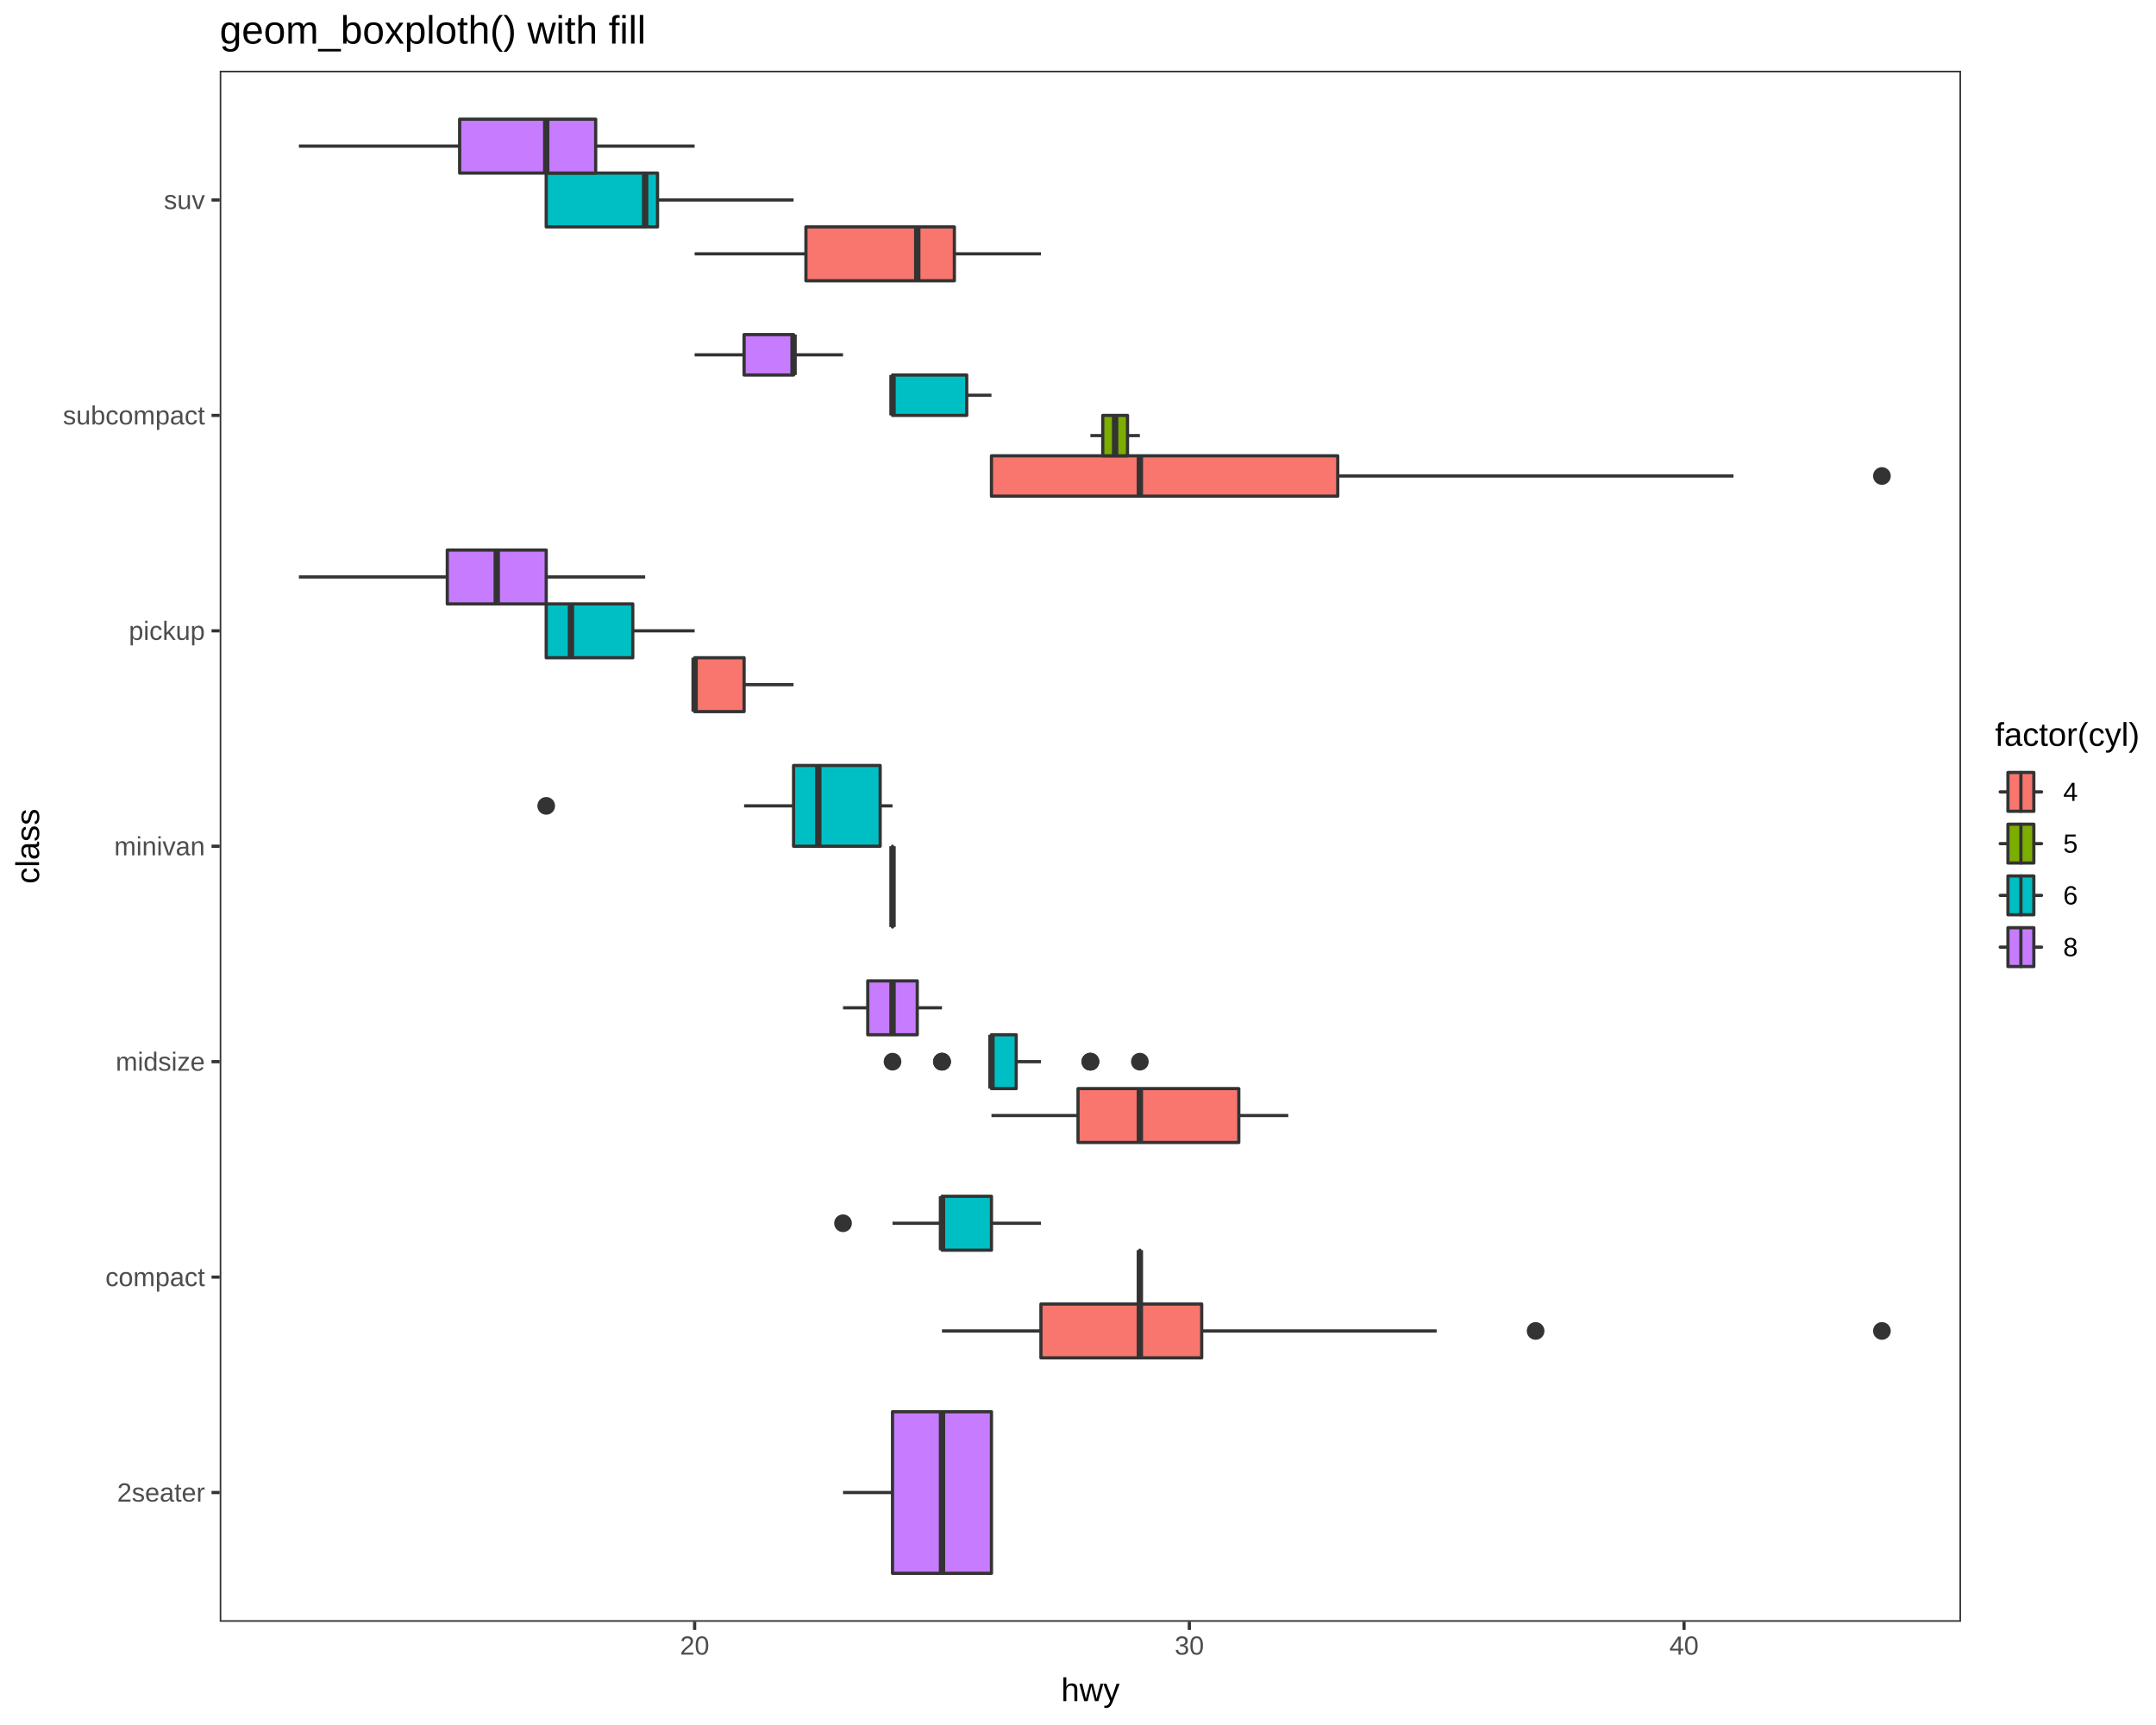
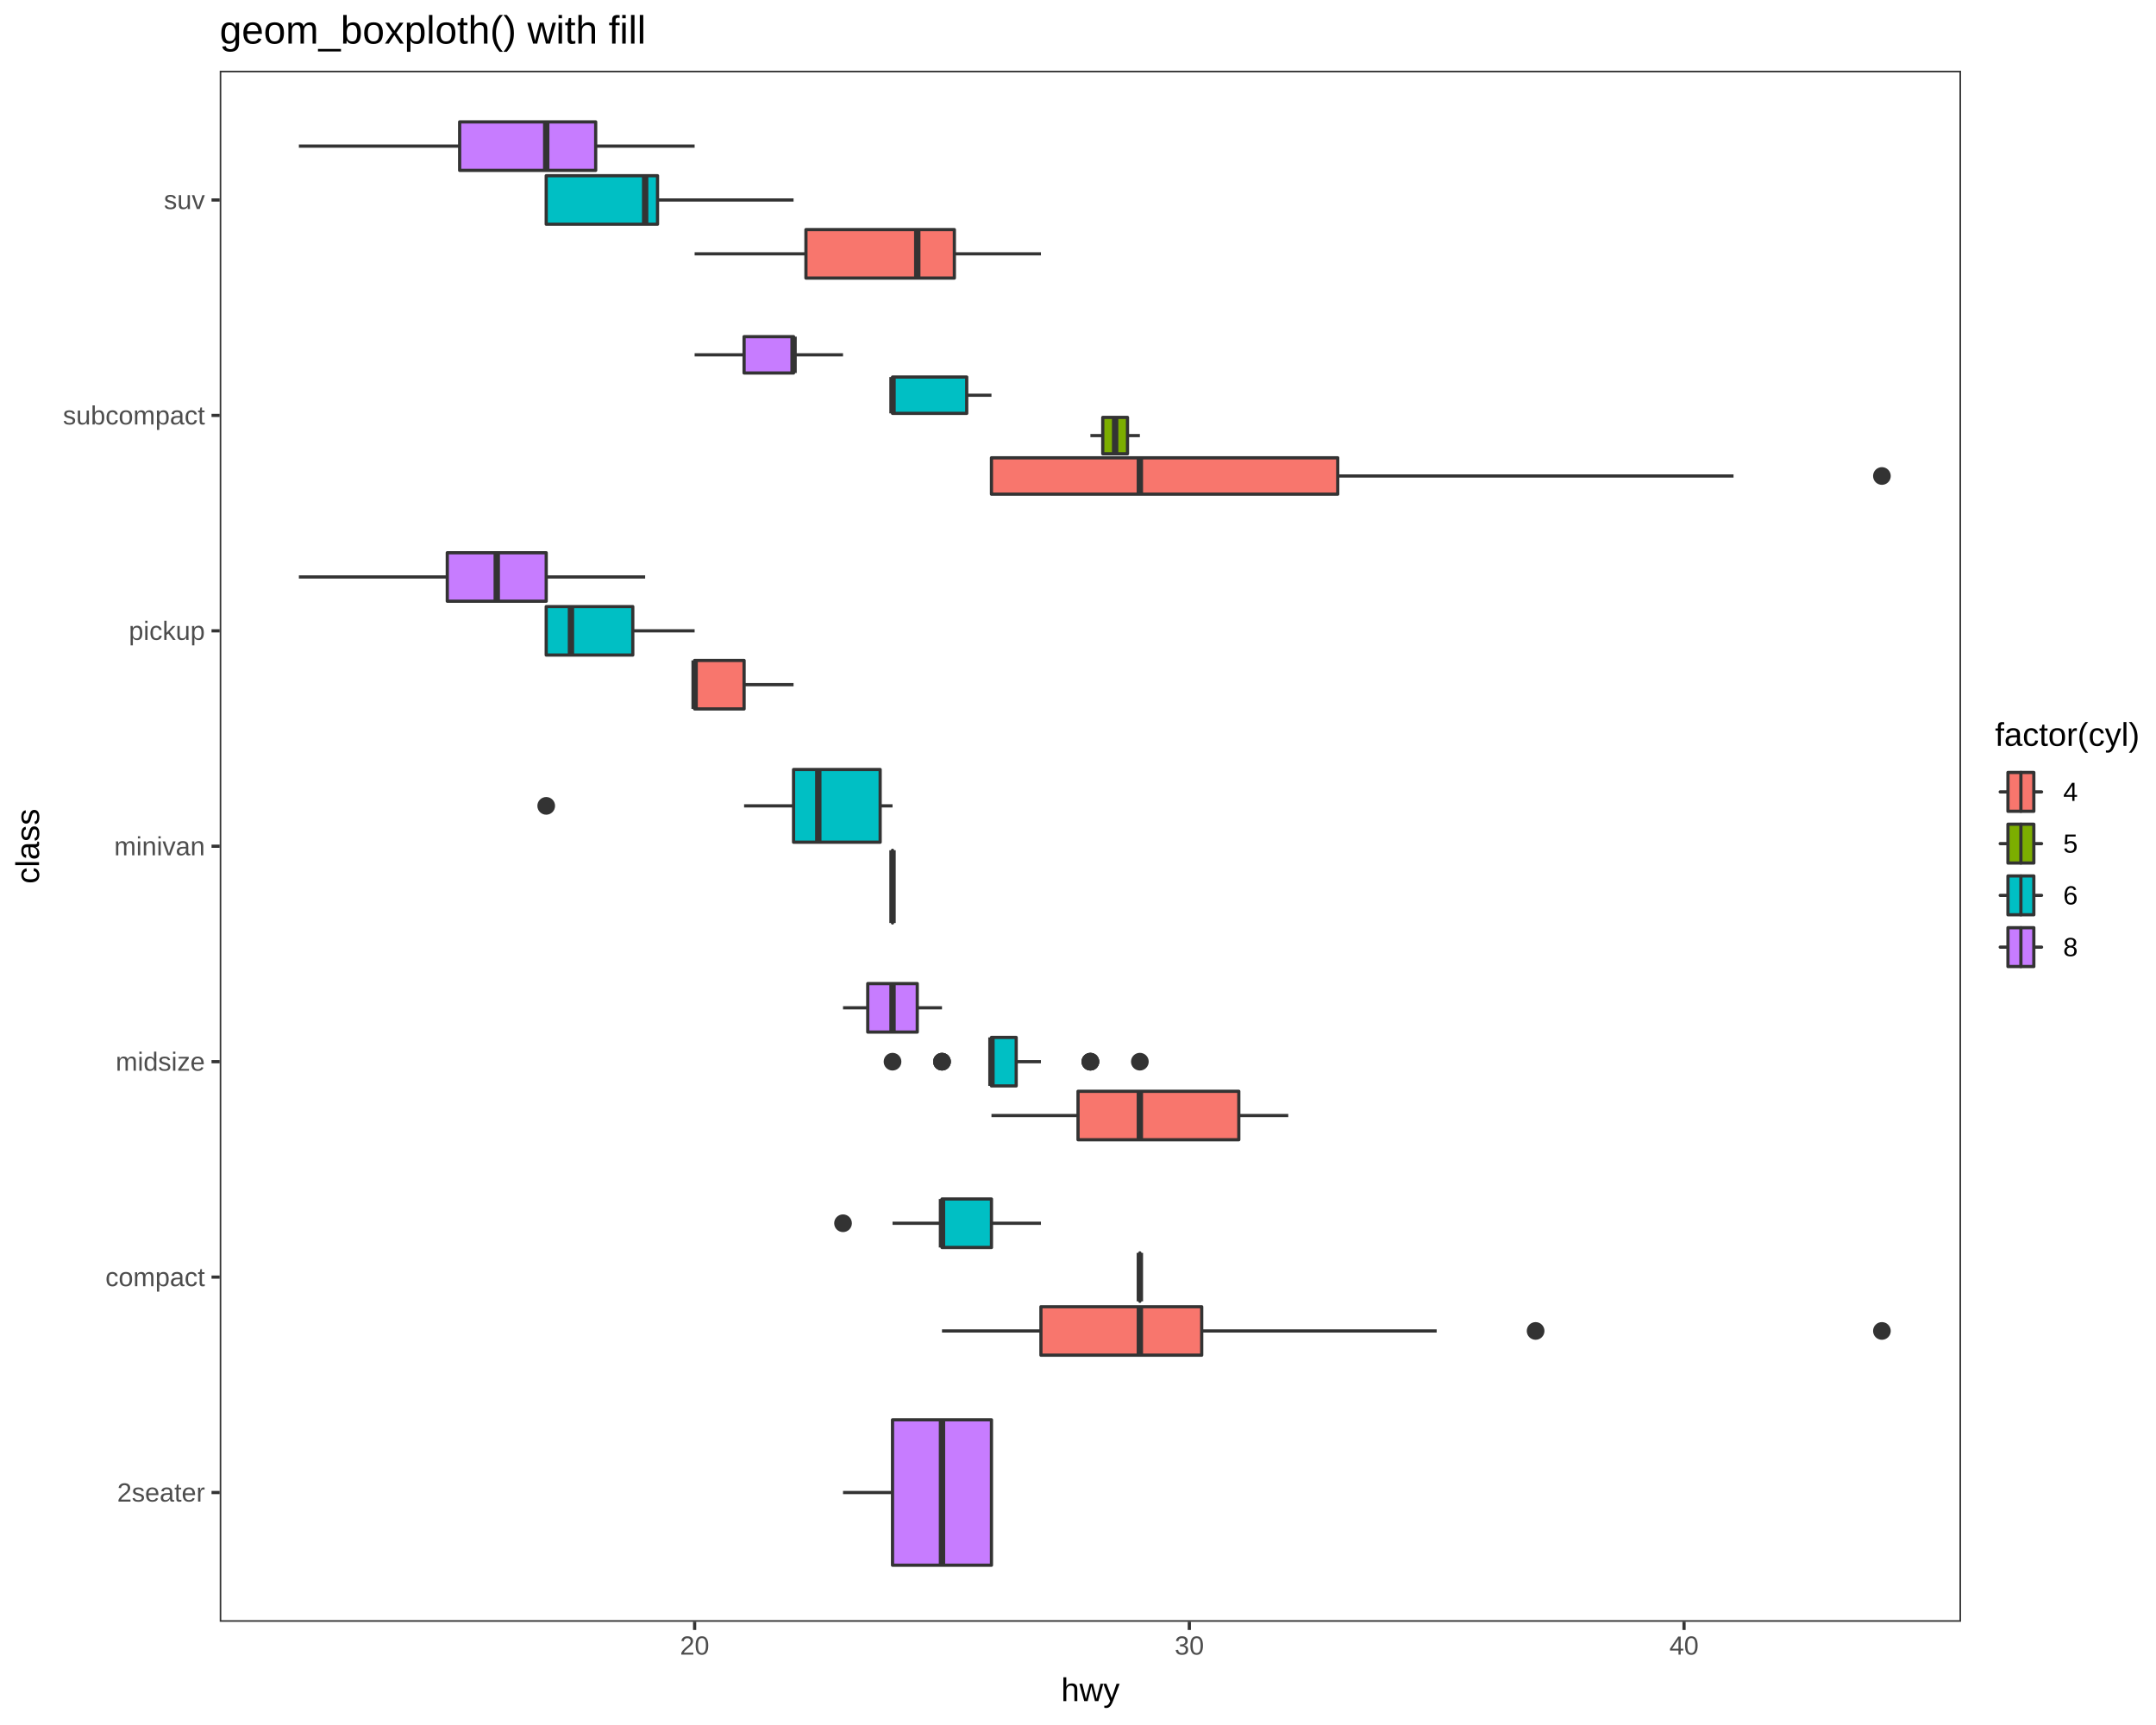
<svg xmlns="http://www.w3.org/2000/svg" viewBox="0 0 720.00 576.00">
  <defs>
    <style type="text/css">
    line, polyline, polygon, path, rect, circle {
      fill: none;
      stroke: #000000;
      stroke-linecap: round;
      stroke-linejoin: round;
      stroke-miterlimit: 10.00;
    }
  </style>
  </defs>
  <rect width="100%" height="100%" style="stroke: none; fill: #FFFFFF;" />
  <rect x="0.00" y="0.00" width="720.00" height="576.00" style="stroke-width: 1.07; stroke: #FFFFFF; fill: #FFFFFF;" />
  <defs>
    <clipPath id="cpNzMuMzd8NjU0LjkwfDU0MS41M3wyMy42Mg==">
      <rect x="73.37" y="23.62" width="581.53" height="517.91" />
    </clipPath>
  </defs>
  <rect x="73.37" y="23.62" width="581.53" height="517.91" style="stroke-width: 1.07; stroke: none; fill: #FFFFFF;" clip-path="url(#cpNzMuMzd8NjU0LjkwfDU0MS41M3wyMy42Mg==)" />
  <line x1="331.10" y1="498.37" x2="331.10" y2="498.37" style="stroke-width: 1.07; stroke: #333333; stroke-linecap: butt;" clip-path="url(#cpNzMuMzd8NjU0LjkwfDU0MS41M3wyMy42Mg==)" />
  <line x1="298.06" y1="498.37" x2="281.53" y2="498.37" style="stroke-width: 1.07; stroke: #333333; stroke-linecap: butt;" clip-path="url(#cpNzMuMzd8NjU0LjkwfDU0MS41M3wyMy42Mg==)" />
-   <polygon points="331.10,525.35 298.06,525.35 298.06,471.40 331.10,471.40 331.10,525.35 " style="stroke-width: 1.07; stroke: #333333; fill: #C77CFF;" clip-path="url(#cpNzMuMzd8NjU0LjkwfDU0MS41M3wyMy42Mg==)" />
-   <line x1="314.58" y1="525.35" x2="314.58" y2="471.40" style="stroke-width: 2.13; stroke: #333333; stroke-linecap: butt;" clip-path="url(#cpNzMuMzd8NjU0LjkwfDU0MS41M3wyMy42Mg==)" />
+   <polygon points="331.10,522.65 298.06,522.65 298.06,474.09 331.10,474.09 331.10,522.65 " style="stroke-width: 1.07; stroke: #333333; fill: #C77CFF;" clip-path="url(#cpNzMuMzd8NjU0LjkwfDU0MS41M3wyMy42Mg==)" />
+   <line x1="314.58" y1="522.65" x2="314.58" y2="474.09" style="stroke-width: 2.13; stroke: #333333; stroke-linecap: butt;" clip-path="url(#cpNzMuMzd8NjU0LjkwfDU0MS41M3wyMy42Mg==)" />
  <circle cx="512.82" cy="444.42" r="1.95pt" style="stroke-width: 0.71; stroke: #333333; fill: #333333;" clip-path="url(#cpNzMuMzd8NjU0LjkwfDU0MS41M3wyMy42Mg==)" />
  <circle cx="628.47" cy="444.42" r="1.95pt" style="stroke-width: 0.71; stroke: #333333; fill: #333333;" clip-path="url(#cpNzMuMzd8NjU0LjkwfDU0MS41M3wyMy42Mg==)" />
  <line x1="401.31" y1="444.42" x2="479.78" y2="444.42" style="stroke-width: 1.07; stroke: #333333; stroke-linecap: butt;" clip-path="url(#cpNzMuMzd8NjU0LjkwfDU0MS41M3wyMy42Mg==)" />
  <line x1="347.62" y1="444.42" x2="314.58" y2="444.42" style="stroke-width: 1.07; stroke: #333333; stroke-linecap: butt;" clip-path="url(#cpNzMuMzd8NjU0LjkwfDU0MS41M3wyMy42Mg==)" />
-   <polygon points="401.31,453.41 347.62,453.41 347.62,435.43 401.31,435.43 401.31,453.41 " style="stroke-width: 1.07; stroke: #333333; fill: #F8766D;" clip-path="url(#cpNzMuMzd8NjU0LjkwfDU0MS41M3wyMy42Mg==)" />
-   <line x1="380.66" y1="453.41" x2="380.66" y2="435.43" style="stroke-width: 2.13; stroke: #333333; stroke-linecap: butt;" clip-path="url(#cpNzMuMzd8NjU0LjkwfDU0MS41M3wyMy42Mg==)" />
+   <polygon points="401.31,452.51 347.62,452.51 347.62,436.33 401.31,436.33 401.31,452.51 " style="stroke-width: 1.07; stroke: #333333; fill: #F8766D;" clip-path="url(#cpNzMuMzd8NjU0LjkwfDU0MS41M3wyMy42Mg==)" />
+   <line x1="380.66" y1="452.51" x2="380.66" y2="436.33" style="stroke-width: 2.13; stroke: #333333; stroke-linecap: butt;" clip-path="url(#cpNzMuMzd8NjU0LjkwfDU0MS41M3wyMy42Mg==)" />
  <line x1="380.66" y1="426.44" x2="380.66" y2="426.44" style="stroke-width: 1.07; stroke: #333333; stroke-linecap: butt;" clip-path="url(#cpNzMuMzd8NjU0LjkwfDU0MS41M3wyMy42Mg==)" />
  <line x1="380.66" y1="426.44" x2="380.66" y2="426.44" style="stroke-width: 1.07; stroke: #333333; stroke-linecap: butt;" clip-path="url(#cpNzMuMzd8NjU0LjkwfDU0MS41M3wyMy42Mg==)" />
-   <polygon points="380.66,435.43 380.66,435.43 380.66,417.45 380.66,417.45 380.66,435.43 " style="stroke-width: 1.07; stroke: #333333; fill: #7CAE00;" clip-path="url(#cpNzMuMzd8NjU0LjkwfDU0MS41M3wyMy42Mg==)" />
-   <line x1="380.66" y1="435.43" x2="380.66" y2="417.45" style="stroke-width: 2.13; stroke: #333333; stroke-linecap: butt;" clip-path="url(#cpNzMuMzd8NjU0LjkwfDU0MS41M3wyMy42Mg==)" />
+   <polygon points="380.66,434.53 380.66,434.53 380.66,418.35 380.66,418.35 380.66,434.53 " style="stroke-width: 1.07; stroke: #333333; fill: #7CAE00;" clip-path="url(#cpNzMuMzd8NjU0LjkwfDU0MS41M3wyMy42Mg==)" />
+   <line x1="380.66" y1="434.53" x2="380.66" y2="418.35" style="stroke-width: 2.13; stroke: #333333; stroke-linecap: butt;" clip-path="url(#cpNzMuMzd8NjU0LjkwfDU0MS41M3wyMy42Mg==)" />
  <circle cx="281.53" cy="408.46" r="1.95pt" style="stroke-width: 0.71; stroke: #333333; fill: #333333;" clip-path="url(#cpNzMuMzd8NjU0LjkwfDU0MS41M3wyMy42Mg==)" />
  <line x1="331.10" y1="408.46" x2="347.62" y2="408.46" style="stroke-width: 1.07; stroke: #333333; stroke-linecap: butt;" clip-path="url(#cpNzMuMzd8NjU0LjkwfDU0MS41M3wyMy42Mg==)" />
  <line x1="314.58" y1="408.46" x2="298.06" y2="408.46" style="stroke-width: 1.07; stroke: #333333; stroke-linecap: butt;" clip-path="url(#cpNzMuMzd8NjU0LjkwfDU0MS41M3wyMy42Mg==)" />
-   <polygon points="331.10,417.45 314.58,417.45 314.58,399.46 331.10,399.46 331.10,417.45 " style="stroke-width: 1.07; stroke: #333333; fill: #00BFC4;" clip-path="url(#cpNzMuMzd8NjU0LjkwfDU0MS41M3wyMy42Mg==)" />
-   <line x1="314.58" y1="417.45" x2="314.58" y2="399.46" style="stroke-width: 2.13; stroke: #333333; stroke-linecap: butt;" clip-path="url(#cpNzMuMzd8NjU0LjkwfDU0MS41M3wyMy42Mg==)" />
+   <polygon points="331.10,416.55 314.58,416.55 314.58,400.36 331.10,400.36 331.10,416.55 " style="stroke-width: 1.07; stroke: #333333; fill: #00BFC4;" clip-path="url(#cpNzMuMzd8NjU0LjkwfDU0MS41M3wyMy42Mg==)" />
+   <line x1="314.58" y1="416.55" x2="314.58" y2="400.36" style="stroke-width: 2.13; stroke: #333333; stroke-linecap: butt;" clip-path="url(#cpNzMuMzd8NjU0LjkwfDU0MS41M3wyMy42Mg==)" />
  <line x1="413.70" y1="372.49" x2="430.22" y2="372.49" style="stroke-width: 1.07; stroke: #333333; stroke-linecap: butt;" clip-path="url(#cpNzMuMzd8NjU0LjkwfDU0MS41M3wyMy42Mg==)" />
  <line x1="360.01" y1="372.49" x2="331.10" y2="372.49" style="stroke-width: 1.07; stroke: #333333; stroke-linecap: butt;" clip-path="url(#cpNzMuMzd8NjU0LjkwfDU0MS41M3wyMy42Mg==)" />
-   <polygon points="413.70,381.48 360.01,381.48 360.01,363.50 413.70,363.50 413.70,381.48 " style="stroke-width: 1.07; stroke: #333333; fill: #F8766D;" clip-path="url(#cpNzMuMzd8NjU0LjkwfDU0MS41M3wyMy42Mg==)" />
-   <line x1="380.66" y1="381.48" x2="380.66" y2="363.50" style="stroke-width: 2.13; stroke: #333333; stroke-linecap: butt;" clip-path="url(#cpNzMuMzd8NjU0LjkwfDU0MS41M3wyMy42Mg==)" />
+   <polygon points="413.70,380.58 360.01,380.58 360.01,364.40 413.70,364.40 413.70,380.58 " style="stroke-width: 1.07; stroke: #333333; fill: #F8766D;" clip-path="url(#cpNzMuMzd8NjU0LjkwfDU0MS41M3wyMy42Mg==)" />
+   <line x1="380.66" y1="380.58" x2="380.66" y2="364.40" style="stroke-width: 2.13; stroke: #333333; stroke-linecap: butt;" clip-path="url(#cpNzMuMzd8NjU0LjkwfDU0MS41M3wyMy42Mg==)" />
  <circle cx="298.06" cy="354.51" r="1.95pt" style="stroke-width: 0.71; stroke: #333333; fill: #333333;" clip-path="url(#cpNzMuMzd8NjU0LjkwfDU0MS41M3wyMy42Mg==)" />
  <circle cx="314.58" cy="354.51" r="1.95pt" style="stroke-width: 0.71; stroke: #333333; fill: #333333;" clip-path="url(#cpNzMuMzd8NjU0LjkwfDU0MS41M3wyMy42Mg==)" />
  <circle cx="380.66" cy="354.51" r="1.95pt" style="stroke-width: 0.71; stroke: #333333; fill: #333333;" clip-path="url(#cpNzMuMzd8NjU0LjkwfDU0MS41M3wyMy42Mg==)" />
  <circle cx="364.14" cy="354.51" r="1.95pt" style="stroke-width: 0.71; stroke: #333333; fill: #333333;" clip-path="url(#cpNzMuMzd8NjU0LjkwfDU0MS41M3wyMy42Mg==)" />
  <circle cx="314.58" cy="354.51" r="1.95pt" style="stroke-width: 0.71; stroke: #333333; fill: #333333;" clip-path="url(#cpNzMuMzd8NjU0LjkwfDU0MS41M3wyMy42Mg==)" />
  <circle cx="314.58" cy="354.51" r="1.95pt" style="stroke-width: 0.71; stroke: #333333; fill: #333333;" clip-path="url(#cpNzMuMzd8NjU0LjkwfDU0MS41M3wyMy42Mg==)" />
  <circle cx="364.14" cy="354.51" r="1.95pt" style="stroke-width: 0.71; stroke: #333333; fill: #333333;" clip-path="url(#cpNzMuMzd8NjU0LjkwfDU0MS41M3wyMy42Mg==)" />
  <circle cx="364.14" cy="354.51" r="1.95pt" style="stroke-width: 0.71; stroke: #333333; fill: #333333;" clip-path="url(#cpNzMuMzd8NjU0LjkwfDU0MS41M3wyMy42Mg==)" />
  <line x1="339.36" y1="354.51" x2="347.62" y2="354.51" style="stroke-width: 1.07; stroke: #333333; stroke-linecap: butt;" clip-path="url(#cpNzMuMzd8NjU0LjkwfDU0MS41M3wyMy42Mg==)" />
  <line x1="331.10" y1="354.51" x2="331.10" y2="354.51" style="stroke-width: 1.07; stroke: #333333; stroke-linecap: butt;" clip-path="url(#cpNzMuMzd8NjU0LjkwfDU0MS41M3wyMy42Mg==)" />
-   <polygon points="339.36,363.50 331.10,363.50 331.10,345.52 339.36,345.52 339.36,363.50 " style="stroke-width: 1.07; stroke: #333333; fill: #00BFC4;" clip-path="url(#cpNzMuMzd8NjU0LjkwfDU0MS41M3wyMy42Mg==)" />
-   <line x1="331.10" y1="363.50" x2="331.10" y2="345.52" style="stroke-width: 2.13; stroke: #333333; stroke-linecap: butt;" clip-path="url(#cpNzMuMzd8NjU0LjkwfDU0MS41M3wyMy42Mg==)" />
+   <polygon points="339.36,362.60 331.10,362.60 331.10,346.41 339.36,346.41 339.36,362.60 " style="stroke-width: 1.07; stroke: #333333; fill: #00BFC4;" clip-path="url(#cpNzMuMzd8NjU0LjkwfDU0MS41M3wyMy42Mg==)" />
+   <line x1="331.10" y1="362.60" x2="331.10" y2="346.41" style="stroke-width: 2.13; stroke: #333333; stroke-linecap: butt;" clip-path="url(#cpNzMuMzd8NjU0LjkwfDU0MS41M3wyMy42Mg==)" />
  <line x1="306.32" y1="336.52" x2="314.58" y2="336.52" style="stroke-width: 1.07; stroke: #333333; stroke-linecap: butt;" clip-path="url(#cpNzMuMzd8NjU0LjkwfDU0MS41M3wyMy42Mg==)" />
  <line x1="289.79" y1="336.52" x2="281.53" y2="336.52" style="stroke-width: 1.07; stroke: #333333; stroke-linecap: butt;" clip-path="url(#cpNzMuMzd8NjU0LjkwfDU0MS41M3wyMy42Mg==)" />
-   <polygon points="306.32,345.52 289.79,345.52 289.79,327.53 306.32,327.53 306.32,345.52 " style="stroke-width: 1.07; stroke: #333333; fill: #C77CFF;" clip-path="url(#cpNzMuMzd8NjU0LjkwfDU0MS41M3wyMy42Mg==)" />
-   <line x1="298.06" y1="345.52" x2="298.06" y2="327.53" style="stroke-width: 2.13; stroke: #333333; stroke-linecap: butt;" clip-path="url(#cpNzMuMzd8NjU0LjkwfDU0MS41M3wyMy42Mg==)" />
+   <polygon points="306.32,344.62 289.79,344.62 289.79,328.43 306.32,328.43 306.32,344.62 " style="stroke-width: 1.07; stroke: #333333; fill: #C77CFF;" clip-path="url(#cpNzMuMzd8NjU0LjkwfDU0MS41M3wyMy42Mg==)" />
+   <line x1="298.06" y1="344.62" x2="298.06" y2="328.43" style="stroke-width: 2.13; stroke: #333333; stroke-linecap: butt;" clip-path="url(#cpNzMuMzd8NjU0LjkwfDU0MS41M3wyMy42Mg==)" />
  <line x1="298.06" y1="296.06" x2="298.06" y2="296.06" style="stroke-width: 1.07; stroke: #333333; stroke-linecap: butt;" clip-path="url(#cpNzMuMzd8NjU0LjkwfDU0MS41M3wyMy42Mg==)" />
  <line x1="298.06" y1="296.06" x2="298.06" y2="296.06" style="stroke-width: 1.07; stroke: #333333; stroke-linecap: butt;" clip-path="url(#cpNzMuMzd8NjU0LjkwfDU0MS41M3wyMy42Mg==)" />
-   <polygon points="298.06,309.55 298.06,309.55 298.06,282.57 298.06,282.57 298.06,309.55 " style="stroke-width: 1.07; stroke: #333333; fill: #F8766D;" clip-path="url(#cpNzMuMzd8NjU0LjkwfDU0MS41M3wyMy42Mg==)" />
-   <line x1="298.06" y1="309.55" x2="298.06" y2="282.57" style="stroke-width: 2.13; stroke: #333333; stroke-linecap: butt;" clip-path="url(#cpNzMuMzd8NjU0LjkwfDU0MS41M3wyMy42Mg==)" />
+   <polygon points="298.06,308.20 298.06,308.20 298.06,283.92 298.06,283.92 298.06,308.20 " style="stroke-width: 1.07; stroke: #333333; fill: #F8766D;" clip-path="url(#cpNzMuMzd8NjU0LjkwfDU0MS41M3wyMy42Mg==)" />
+   <line x1="298.06" y1="308.20" x2="298.06" y2="283.92" style="stroke-width: 2.13; stroke: #333333; stroke-linecap: butt;" clip-path="url(#cpNzMuMzd8NjU0LjkwfDU0MS41M3wyMy42Mg==)" />
  <circle cx="182.41" cy="269.09" r="1.95pt" style="stroke-width: 0.71; stroke: #333333; fill: #333333;" clip-path="url(#cpNzMuMzd8NjU0LjkwfDU0MS41M3wyMy42Mg==)" />
  <line x1="293.93" y1="269.09" x2="298.06" y2="269.09" style="stroke-width: 1.07; stroke: #333333; stroke-linecap: butt;" clip-path="url(#cpNzMuMzd8NjU0LjkwfDU0MS41M3wyMy42Mg==)" />
  <line x1="265.01" y1="269.09" x2="248.49" y2="269.09" style="stroke-width: 1.07; stroke: #333333; stroke-linecap: butt;" clip-path="url(#cpNzMuMzd8NjU0LjkwfDU0MS41M3wyMy42Mg==)" />
-   <polygon points="293.93,282.57 265.01,282.57 265.01,255.60 293.93,255.60 293.93,282.57 " style="stroke-width: 1.07; stroke: #333333; fill: #00BFC4;" clip-path="url(#cpNzMuMzd8NjU0LjkwfDU0MS41M3wyMy42Mg==)" />
-   <line x1="273.27" y1="282.57" x2="273.27" y2="255.60" style="stroke-width: 2.13; stroke: #333333; stroke-linecap: butt;" clip-path="url(#cpNzMuMzd8NjU0LjkwfDU0MS41M3wyMy42Mg==)" />
+   <polygon points="293.93,281.23 265.01,281.23 265.01,256.95 293.93,256.95 293.93,281.23 " style="stroke-width: 1.07; stroke: #333333; fill: #00BFC4;" clip-path="url(#cpNzMuMzd8NjU0LjkwfDU0MS41M3wyMy42Mg==)" />
+   <line x1="273.27" y1="281.23" x2="273.27" y2="256.95" style="stroke-width: 2.13; stroke: #333333; stroke-linecap: butt;" clip-path="url(#cpNzMuMzd8NjU0LjkwfDU0MS41M3wyMy42Mg==)" />
  <line x1="248.49" y1="228.62" x2="265.01" y2="228.62" style="stroke-width: 1.07; stroke: #333333; stroke-linecap: butt;" clip-path="url(#cpNzMuMzd8NjU0LjkwfDU0MS41M3wyMy42Mg==)" />
  <line x1="231.97" y1="228.62" x2="231.97" y2="228.62" style="stroke-width: 1.07; stroke: #333333; stroke-linecap: butt;" clip-path="url(#cpNzMuMzd8NjU0LjkwfDU0MS41M3wyMy42Mg==)" />
-   <polygon points="248.49,237.62 231.97,237.62 231.97,219.63 248.49,219.63 248.49,237.62 " style="stroke-width: 1.07; stroke: #333333; fill: #F8766D;" clip-path="url(#cpNzMuMzd8NjU0LjkwfDU0MS41M3wyMy42Mg==)" />
-   <line x1="231.97" y1="237.62" x2="231.97" y2="219.63" style="stroke-width: 2.13; stroke: #333333; stroke-linecap: butt;" clip-path="url(#cpNzMuMzd8NjU0LjkwfDU0MS41M3wyMy42Mg==)" />
+   <polygon points="248.49,236.72 231.97,236.72 231.97,220.53 248.49,220.53 248.49,236.72 " style="stroke-width: 1.07; stroke: #333333; fill: #F8766D;" clip-path="url(#cpNzMuMzd8NjU0LjkwfDU0MS41M3wyMy42Mg==)" />
+   <line x1="231.97" y1="236.72" x2="231.97" y2="220.53" style="stroke-width: 2.13; stroke: #333333; stroke-linecap: butt;" clip-path="url(#cpNzMuMzd8NjU0LjkwfDU0MS41M3wyMy42Mg==)" />
  <line x1="211.32" y1="210.64" x2="231.97" y2="210.64" style="stroke-width: 1.07; stroke: #333333; stroke-linecap: butt;" clip-path="url(#cpNzMuMzd8NjU0LjkwfDU0MS41M3wyMy42Mg==)" />
  <line x1="182.41" y1="210.64" x2="182.41" y2="210.64" style="stroke-width: 1.07; stroke: #333333; stroke-linecap: butt;" clip-path="url(#cpNzMuMzd8NjU0LjkwfDU0MS41M3wyMy42Mg==)" />
-   <polygon points="211.32,219.63 182.41,219.63 182.41,201.65 211.32,201.65 211.32,219.63 " style="stroke-width: 1.07; stroke: #333333; fill: #00BFC4;" clip-path="url(#cpNzMuMzd8NjU0LjkwfDU0MS41M3wyMy42Mg==)" />
-   <line x1="190.67" y1="219.63" x2="190.67" y2="201.65" style="stroke-width: 2.13; stroke: #333333; stroke-linecap: butt;" clip-path="url(#cpNzMuMzd8NjU0LjkwfDU0MS41M3wyMy42Mg==)" />
+   <polygon points="211.32,218.73 182.41,218.73 182.41,202.55 211.32,202.55 211.32,218.73 " style="stroke-width: 1.07; stroke: #333333; fill: #00BFC4;" clip-path="url(#cpNzMuMzd8NjU0LjkwfDU0MS41M3wyMy42Mg==)" />
+   <line x1="190.67" y1="218.73" x2="190.67" y2="202.55" style="stroke-width: 2.13; stroke: #333333; stroke-linecap: butt;" clip-path="url(#cpNzMuMzd8NjU0LjkwfDU0MS41M3wyMy42Mg==)" />
  <line x1="182.41" y1="192.66" x2="215.45" y2="192.66" style="stroke-width: 1.07; stroke: #333333; stroke-linecap: butt;" clip-path="url(#cpNzMuMzd8NjU0LjkwfDU0MS41M3wyMy42Mg==)" />
  <line x1="149.37" y1="192.66" x2="99.81" y2="192.66" style="stroke-width: 1.07; stroke: #333333; stroke-linecap: butt;" clip-path="url(#cpNzMuMzd8NjU0LjkwfDU0MS41M3wyMy42Mg==)" />
-   <polygon points="182.41,201.65 149.37,201.65 149.37,183.67 182.41,183.67 182.41,201.65 " style="stroke-width: 1.07; stroke: #333333; fill: #C77CFF;" clip-path="url(#cpNzMuMzd8NjU0LjkwfDU0MS41M3wyMy42Mg==)" />
-   <line x1="165.89" y1="201.65" x2="165.89" y2="183.67" style="stroke-width: 2.13; stroke: #333333; stroke-linecap: butt;" clip-path="url(#cpNzMuMzd8NjU0LjkwfDU0MS41M3wyMy42Mg==)" />
+   <polygon points="182.41,200.75 149.37,200.75 149.37,184.57 182.41,184.57 182.41,200.75 " style="stroke-width: 1.07; stroke: #333333; fill: #C77CFF;" clip-path="url(#cpNzMuMzd8NjU0LjkwfDU0MS41M3wyMy42Mg==)" />
+   <line x1="165.89" y1="200.75" x2="165.89" y2="184.57" style="stroke-width: 2.13; stroke: #333333; stroke-linecap: butt;" clip-path="url(#cpNzMuMzd8NjU0LjkwfDU0MS41M3wyMy42Mg==)" />
  <circle cx="628.47" cy="158.94" r="1.95pt" style="stroke-width: 0.71; stroke: #333333; fill: #333333;" clip-path="url(#cpNzMuMzd8NjU0LjkwfDU0MS41M3wyMy42Mg==)" />
  <line x1="446.74" y1="158.94" x2="578.91" y2="158.94" style="stroke-width: 1.07; stroke: #333333; stroke-linecap: butt;" clip-path="url(#cpNzMuMzd8NjU0LjkwfDU0MS41M3wyMy42Mg==)" />
  <line x1="331.10" y1="158.94" x2="331.10" y2="158.94" style="stroke-width: 1.07; stroke: #333333; stroke-linecap: butt;" clip-path="url(#cpNzMuMzd8NjU0LjkwfDU0MS41M3wyMy42Mg==)" />
-   <polygon points="446.74,165.68 331.10,165.68 331.10,152.20 446.74,152.20 446.74,165.68 " style="stroke-width: 1.07; stroke: #333333; fill: #F8766D;" clip-path="url(#cpNzMuMzd8NjU0LjkwfDU0MS41M3wyMy42Mg==)" />
-   <line x1="380.66" y1="165.68" x2="380.66" y2="152.20" style="stroke-width: 2.13; stroke: #333333; stroke-linecap: butt;" clip-path="url(#cpNzMuMzd8NjU0LjkwfDU0MS41M3wyMy42Mg==)" />
+   <polygon points="446.74,165.01 331.10,165.01 331.10,152.87 446.74,152.87 446.74,165.01 " style="stroke-width: 1.07; stroke: #333333; fill: #F8766D;" clip-path="url(#cpNzMuMzd8NjU0LjkwfDU0MS41M3wyMy42Mg==)" />
+   <line x1="380.66" y1="165.01" x2="380.66" y2="152.87" style="stroke-width: 2.13; stroke: #333333; stroke-linecap: butt;" clip-path="url(#cpNzMuMzd8NjU0LjkwfDU0MS41M3wyMy42Mg==)" />
  <line x1="376.53" y1="145.45" x2="380.66" y2="145.45" style="stroke-width: 1.07; stroke: #333333; stroke-linecap: butt;" clip-path="url(#cpNzMuMzd8NjU0LjkwfDU0MS41M3wyMy42Mg==)" />
  <line x1="368.27" y1="145.45" x2="364.14" y2="145.45" style="stroke-width: 1.07; stroke: #333333; stroke-linecap: butt;" clip-path="url(#cpNzMuMzd8NjU0LjkwfDU0MS41M3wyMy42Mg==)" />
-   <polygon points="376.53,152.20 368.27,152.20 368.27,138.71 376.53,138.71 376.53,152.20 " style="stroke-width: 1.07; stroke: #333333; fill: #7CAE00;" clip-path="url(#cpNzMuMzd8NjU0LjkwfDU0MS41M3wyMy42Mg==)" />
-   <line x1="372.40" y1="152.20" x2="372.40" y2="138.71" style="stroke-width: 2.13; stroke: #333333; stroke-linecap: butt;" clip-path="url(#cpNzMuMzd8NjU0LjkwfDU0MS41M3wyMy42Mg==)" />
+   <polygon points="376.53,151.52 368.27,151.52 368.27,139.38 376.53,139.38 376.53,151.52 " style="stroke-width: 1.07; stroke: #333333; fill: #7CAE00;" clip-path="url(#cpNzMuMzd8NjU0LjkwfDU0MS41M3wyMy42Mg==)" />
+   <line x1="372.40" y1="151.52" x2="372.40" y2="139.38" style="stroke-width: 2.13; stroke: #333333; stroke-linecap: butt;" clip-path="url(#cpNzMuMzd8NjU0LjkwfDU0MS41M3wyMy42Mg==)" />
  <line x1="322.84" y1="131.97" x2="331.10" y2="131.97" style="stroke-width: 1.07; stroke: #333333; stroke-linecap: butt;" clip-path="url(#cpNzMuMzd8NjU0LjkwfDU0MS41M3wyMy42Mg==)" />
  <line x1="298.06" y1="131.97" x2="298.06" y2="131.97" style="stroke-width: 1.07; stroke: #333333; stroke-linecap: butt;" clip-path="url(#cpNzMuMzd8NjU0LjkwfDU0MS41M3wyMy42Mg==)" />
-   <polygon points="322.84,138.71 298.06,138.71 298.06,125.22 322.84,125.22 322.84,138.71 " style="stroke-width: 1.07; stroke: #333333; fill: #00BFC4;" clip-path="url(#cpNzMuMzd8NjU0LjkwfDU0MS41M3wyMy42Mg==)" />
-   <line x1="298.06" y1="138.71" x2="298.06" y2="125.22" style="stroke-width: 2.13; stroke: #333333; stroke-linecap: butt;" clip-path="url(#cpNzMuMzd8NjU0LjkwfDU0MS41M3wyMy42Mg==)" />
+   <polygon points="322.84,138.03 298.06,138.03 298.06,125.90 322.84,125.90 322.84,138.03 " style="stroke-width: 1.07; stroke: #333333; fill: #00BFC4;" clip-path="url(#cpNzMuMzd8NjU0LjkwfDU0MS41M3wyMy42Mg==)" />
+   <line x1="298.06" y1="138.03" x2="298.06" y2="125.90" style="stroke-width: 2.13; stroke: #333333; stroke-linecap: butt;" clip-path="url(#cpNzMuMzd8NjU0LjkwfDU0MS41M3wyMy42Mg==)" />
  <line x1="265.01" y1="118.48" x2="281.53" y2="118.48" style="stroke-width: 1.07; stroke: #333333; stroke-linecap: butt;" clip-path="url(#cpNzMuMzd8NjU0LjkwfDU0MS41M3wyMy42Mg==)" />
  <line x1="248.49" y1="118.48" x2="231.97" y2="118.48" style="stroke-width: 1.07; stroke: #333333; stroke-linecap: butt;" clip-path="url(#cpNzMuMzd8NjU0LjkwfDU0MS41M3wyMy42Mg==)" />
-   <polygon points="265.01,125.22 248.49,125.22 248.49,111.73 265.01,111.73 265.01,125.22 " style="stroke-width: 1.07; stroke: #333333; fill: #C77CFF;" clip-path="url(#cpNzMuMzd8NjU0LjkwfDU0MS41M3wyMy42Mg==)" />
-   <line x1="265.01" y1="125.22" x2="265.01" y2="111.73" style="stroke-width: 2.13; stroke: #333333; stroke-linecap: butt;" clip-path="url(#cpNzMuMzd8NjU0LjkwfDU0MS41M3wyMy42Mg==)" />
+   <polygon points="265.01,124.55 248.49,124.55 248.49,112.41 265.01,112.41 265.01,124.55 " style="stroke-width: 1.07; stroke: #333333; fill: #C77CFF;" clip-path="url(#cpNzMuMzd8NjU0LjkwfDU0MS41M3wyMy42Mg==)" />
+   <line x1="265.01" y1="124.55" x2="265.01" y2="112.41" style="stroke-width: 2.13; stroke: #333333; stroke-linecap: butt;" clip-path="url(#cpNzMuMzd8NjU0LjkwfDU0MS41M3wyMy42Mg==)" />
  <line x1="318.71" y1="84.76" x2="347.62" y2="84.76" style="stroke-width: 1.07; stroke: #333333; stroke-linecap: butt;" clip-path="url(#cpNzMuMzd8NjU0LjkwfDU0MS41M3wyMy42Mg==)" />
  <line x1="269.14" y1="84.76" x2="231.97" y2="84.76" style="stroke-width: 1.07; stroke: #333333; stroke-linecap: butt;" clip-path="url(#cpNzMuMzd8NjU0LjkwfDU0MS41M3wyMy42Mg==)" />
-   <polygon points="318.71,93.75 269.14,93.75 269.14,75.77 318.71,75.77 318.71,93.75 " style="stroke-width: 1.07; stroke: #333333; fill: #F8766D;" clip-path="url(#cpNzMuMzd8NjU0LjkwfDU0MS41M3wyMy42Mg==)" />
-   <line x1="306.32" y1="93.75" x2="306.32" y2="75.77" style="stroke-width: 2.13; stroke: #333333; stroke-linecap: butt;" clip-path="url(#cpNzMuMzd8NjU0LjkwfDU0MS41M3wyMy42Mg==)" />
+   <polygon points="318.71,92.85 269.14,92.85 269.14,76.67 318.71,76.67 318.71,92.85 " style="stroke-width: 1.07; stroke: #333333; fill: #F8766D;" clip-path="url(#cpNzMuMzd8NjU0LjkwfDU0MS41M3wyMy42Mg==)" />
+   <line x1="306.32" y1="92.85" x2="306.32" y2="76.67" style="stroke-width: 2.13; stroke: #333333; stroke-linecap: butt;" clip-path="url(#cpNzMuMzd8NjU0LjkwfDU0MS41M3wyMy42Mg==)" />
  <line x1="219.58" y1="66.78" x2="265.01" y2="66.78" style="stroke-width: 1.07; stroke: #333333; stroke-linecap: butt;" clip-path="url(#cpNzMuMzd8NjU0LjkwfDU0MS41M3wyMy42Mg==)" />
  <line x1="182.41" y1="66.78" x2="182.41" y2="66.78" style="stroke-width: 1.07; stroke: #333333; stroke-linecap: butt;" clip-path="url(#cpNzMuMzd8NjU0LjkwfDU0MS41M3wyMy42Mg==)" />
-   <polygon points="219.58,75.77 182.41,75.77 182.41,57.79 219.58,57.79 219.58,75.77 " style="stroke-width: 1.07; stroke: #333333; fill: #00BFC4;" clip-path="url(#cpNzMuMzd8NjU0LjkwfDU0MS41M3wyMy42Mg==)" />
-   <line x1="215.45" y1="75.77" x2="215.45" y2="57.79" style="stroke-width: 2.13; stroke: #333333; stroke-linecap: butt;" clip-path="url(#cpNzMuMzd8NjU0LjkwfDU0MS41M3wyMy42Mg==)" />
+   <polygon points="219.58,74.87 182.41,74.87 182.41,58.68 219.58,58.68 219.58,74.87 " style="stroke-width: 1.07; stroke: #333333; fill: #00BFC4;" clip-path="url(#cpNzMuMzd8NjU0LjkwfDU0MS41M3wyMy42Mg==)" />
+   <line x1="215.45" y1="74.87" x2="215.45" y2="58.68" style="stroke-width: 2.13; stroke: #333333; stroke-linecap: butt;" clip-path="url(#cpNzMuMzd8NjU0LjkwfDU0MS41M3wyMy42Mg==)" />
  <line x1="198.93" y1="48.79" x2="231.97" y2="48.79" style="stroke-width: 1.07; stroke: #333333; stroke-linecap: butt;" clip-path="url(#cpNzMuMzd8NjU0LjkwfDU0MS41M3wyMy42Mg==)" />
  <line x1="153.50" y1="48.79" x2="99.81" y2="48.79" style="stroke-width: 1.07; stroke: #333333; stroke-linecap: butt;" clip-path="url(#cpNzMuMzd8NjU0LjkwfDU0MS41M3wyMy42Mg==)" />
-   <polygon points="198.93,57.79 153.50,57.79 153.50,39.80 198.93,39.80 198.93,57.79 " style="stroke-width: 1.07; stroke: #333333; fill: #C77CFF;" clip-path="url(#cpNzMuMzd8NjU0LjkwfDU0MS41M3wyMy42Mg==)" />
-   <line x1="182.41" y1="57.79" x2="182.41" y2="39.80" style="stroke-width: 2.13; stroke: #333333; stroke-linecap: butt;" clip-path="url(#cpNzMuMzd8NjU0LjkwfDU0MS41M3wyMy42Mg==)" />
+   <polygon points="198.93,56.89 153.50,56.89 153.50,40.70 198.93,40.70 198.93,56.89 " style="stroke-width: 1.07; stroke: #333333; fill: #C77CFF;" clip-path="url(#cpNzMuMzd8NjU0LjkwfDU0MS41M3wyMy42Mg==)" />
+   <line x1="182.41" y1="56.89" x2="182.41" y2="40.70" style="stroke-width: 2.13; stroke: #333333; stroke-linecap: butt;" clip-path="url(#cpNzMuMzd8NjU0LjkwfDU0MS41M3wyMy42Mg==)" />
  <rect x="73.37" y="23.62" width="581.53" height="517.91" style="stroke-width: 1.07; stroke: #333333;" clip-path="url(#cpNzMuMzd8NjU0LjkwfDU0MS41M3wyMy42Mg==)" />
  <defs>
    <clipPath id="cpMC4wMHw3MjAuMDB8NTc2LjAwfDAuMDA=">
      <rect x="0.00" y="0.00" width="720.00" height="576.00" />
    </clipPath>
  </defs>
  <g clip-path="url(#cpMC4wMHw3MjAuMDB8NTc2LjAwfDAuMDA=)">
    <text x="39.12" y="501.40" style="font-size: 8.80px; fill: #4D4D4D; font-family: Liberation Sans;" textLength="29.33px" lengthAdjust="spacingAndGlyphs">2seater</text>
  </g>
  <g clip-path="url(#cpMC4wMHw3MjAuMDB8NTc2LjAwfDAuMDA=)">
    <text x="35.19" y="429.46" style="font-size: 8.80px; fill: #4D4D4D; font-family: Liberation Sans;" textLength="33.25px" lengthAdjust="spacingAndGlyphs">compact</text>
  </g>
  <g clip-path="url(#cpMC4wMHw3MjAuMDB8NTc2LjAwfDAuMDA=)">
    <text x="38.62" y="357.53" style="font-size: 8.80px; fill: #4D4D4D; font-family: Liberation Sans;" textLength="29.83px" lengthAdjust="spacingAndGlyphs">midsize</text>
  </g>
  <g clip-path="url(#cpMC4wMHw3MjAuMDB8NTc2LjAwfDAuMDA=)">
    <text x="38.13" y="285.60" style="font-size: 8.80px; fill: #4D4D4D; font-family: Liberation Sans;" textLength="30.31px" lengthAdjust="spacingAndGlyphs">minivan</text>
  </g>
  <g clip-path="url(#cpMC4wMHw3MjAuMDB8NTc2LjAwfDAuMDA=)">
    <text x="43.01" y="213.67" style="font-size: 8.80px; fill: #4D4D4D; font-family: Liberation Sans;" textLength="25.44px" lengthAdjust="spacingAndGlyphs">pickup</text>
  </g>
  <g clip-path="url(#cpMC4wMHw3MjAuMDB8NTc2LjAwfDAuMDA=)">
    <text x="21.01" y="141.73" style="font-size: 8.80px; fill: #4D4D4D; font-family: Liberation Sans;" textLength="47.44px" lengthAdjust="spacingAndGlyphs">subcompact</text>
  </g>
  <g clip-path="url(#cpMC4wMHw3MjAuMDB8NTc2LjAwfDAuMDA=)">
    <text x="54.74" y="69.80" style="font-size: 8.80px; fill: #4D4D4D; font-family: Liberation Sans;" textLength="13.70px" lengthAdjust="spacingAndGlyphs">suv</text>
  </g>
  <polyline points="70.64,498.37 73.37,498.37 " style="stroke-width: 1.07; stroke: #333333; stroke-linecap: butt;" clip-path="url(#cpMC4wMHw3MjAuMDB8NTc2LjAwfDAuMDA=)" />
  <polyline points="70.64,426.44 73.37,426.44 " style="stroke-width: 1.07; stroke: #333333; stroke-linecap: butt;" clip-path="url(#cpMC4wMHw3MjAuMDB8NTc2LjAwfDAuMDA=)" />
  <polyline points="70.64,354.51 73.37,354.51 " style="stroke-width: 1.07; stroke: #333333; stroke-linecap: butt;" clip-path="url(#cpMC4wMHw3MjAuMDB8NTc2LjAwfDAuMDA=)" />
  <polyline points="70.64,282.57 73.37,282.57 " style="stroke-width: 1.07; stroke: #333333; stroke-linecap: butt;" clip-path="url(#cpMC4wMHw3MjAuMDB8NTc2LjAwfDAuMDA=)" />
  <polyline points="70.64,210.64 73.37,210.64 " style="stroke-width: 1.07; stroke: #333333; stroke-linecap: butt;" clip-path="url(#cpMC4wMHw3MjAuMDB8NTc2LjAwfDAuMDA=)" />
  <polyline points="70.64,138.71 73.37,138.71 " style="stroke-width: 1.07; stroke: #333333; stroke-linecap: butt;" clip-path="url(#cpMC4wMHw3MjAuMDB8NTc2LjAwfDAuMDA=)" />
  <polyline points="70.64,66.78 73.37,66.78 " style="stroke-width: 1.07; stroke: #333333; stroke-linecap: butt;" clip-path="url(#cpMC4wMHw3MjAuMDB8NTc2LjAwfDAuMDA=)" />
  <polyline points="231.97,544.27 231.97,541.53 " style="stroke-width: 1.07; stroke: #333333; stroke-linecap: butt;" clip-path="url(#cpMC4wMHw3MjAuMDB8NTc2LjAwfDAuMDA=)" />
  <polyline points="397.18,544.27 397.18,541.53 " style="stroke-width: 1.07; stroke: #333333; stroke-linecap: butt;" clip-path="url(#cpMC4wMHw3MjAuMDB8NTc2LjAwfDAuMDA=)" />
  <polyline points="562.39,544.27 562.39,541.53 " style="stroke-width: 1.07; stroke: #333333; stroke-linecap: butt;" clip-path="url(#cpMC4wMHw3MjAuMDB8NTc2LjAwfDAuMDA=)" />
  <g clip-path="url(#cpMC4wMHw3MjAuMDB8NTc2LjAwfDAuMDA=)">
    <text x="227.08" y="552.51" style="font-size: 8.80px; fill: #4D4D4D; font-family: Liberation Sans;" textLength="9.78px" lengthAdjust="spacingAndGlyphs">20</text>
  </g>
  <g clip-path="url(#cpMC4wMHw3MjAuMDB8NTc2LjAwfDAuMDA=)">
    <text x="392.29" y="552.51" style="font-size: 8.80px; fill: #4D4D4D; font-family: Liberation Sans;" textLength="9.78px" lengthAdjust="spacingAndGlyphs">30</text>
  </g>
  <g clip-path="url(#cpMC4wMHw3MjAuMDB8NTc2LjAwfDAuMDA=)">
    <text x="557.49" y="552.51" style="font-size: 8.80px; fill: #4D4D4D; font-family: Liberation Sans;" textLength="9.78px" lengthAdjust="spacingAndGlyphs">40</text>
  </g>
  <g clip-path="url(#cpMC4wMHw3MjAuMDB8NTc2LjAwfDAuMDA=)">
    <text x="354.36" y="568.04" style="font-size: 11.00px; font-family: Liberation Sans;" textLength="19.56px" lengthAdjust="spacingAndGlyphs">hwy</text>
  </g>
  <g clip-path="url(#cpMC4wMHw3MjAuMDB8NTc2LjAwfDAuMDA=)">
    <text transform="translate(13.04,295.11) rotate(-90)" style="font-size: 11.00px; font-family: Liberation Sans;" textLength="25.06px" lengthAdjust="spacingAndGlyphs">class</text>
  </g>
  <rect x="666.24" y="240.25" width="48.28" height="84.65" style="stroke-width: 1.07; stroke: none; fill: #FFFFFF;" clip-path="url(#cpMC4wMHw3MjAuMDB8NTc2LjAwfDAuMDA=)" />
  <g clip-path="url(#cpMC4wMHw3MjAuMDB8NTc2LjAwfDAuMDA=)">
    <text x="666.24" y="249.06" style="font-size: 11.00px; font-family: Liberation Sans;" textLength="48.28px" lengthAdjust="spacingAndGlyphs">factor(cyl)</text>
  </g>
  <rect x="666.24" y="255.78" width="17.28" height="17.28" style="stroke-width: 1.07; stroke: none; fill: #FFFFFF;" clip-path="url(#cpMC4wMHw3MjAuMDB8NTc2LjAwfDAuMDA=)" />
  <polyline points="667.97,264.42 670.56,264.42 " style="stroke-width: 1.07; stroke: #333333;" clip-path="url(#cpMC4wMHw3MjAuMDB8NTc2LjAwfDAuMDA=)" />
  <polyline points="679.20,264.42 681.79,264.42 " style="stroke-width: 1.07; stroke: #333333;" clip-path="url(#cpMC4wMHw3MjAuMDB8NTc2LjAwfDAuMDA=)" />
  <rect x="670.56" y="257.94" width="8.64" height="12.96" style="stroke-width: 1.07; stroke: #333333; fill: #F8766D;" clip-path="url(#cpMC4wMHw3MjAuMDB8NTc2LjAwfDAuMDA=)" />
  <polyline points="674.88,270.90 674.88,257.94 " style="stroke-width: 1.07; stroke: #333333;" clip-path="url(#cpMC4wMHw3MjAuMDB8NTc2LjAwfDAuMDA=)" />
  <rect x="666.24" y="273.06" width="17.28" height="17.28" style="stroke-width: 1.07; stroke: none; fill: #FFFFFF;" clip-path="url(#cpMC4wMHw3MjAuMDB8NTc2LjAwfDAuMDA=)" />
  <polyline points="667.97,281.70 670.56,281.70 " style="stroke-width: 1.07; stroke: #333333;" clip-path="url(#cpMC4wMHw3MjAuMDB8NTc2LjAwfDAuMDA=)" />
  <polyline points="679.20,281.70 681.79,281.70 " style="stroke-width: 1.07; stroke: #333333;" clip-path="url(#cpMC4wMHw3MjAuMDB8NTc2LjAwfDAuMDA=)" />
  <rect x="670.56" y="275.22" width="8.64" height="12.96" style="stroke-width: 1.07; stroke: #333333; fill: #7CAE00;" clip-path="url(#cpMC4wMHw3MjAuMDB8NTc2LjAwfDAuMDA=)" />
  <polyline points="674.88,288.18 674.88,275.22 " style="stroke-width: 1.07; stroke: #333333;" clip-path="url(#cpMC4wMHw3MjAuMDB8NTc2LjAwfDAuMDA=)" />
  <rect x="666.24" y="290.34" width="17.28" height="17.28" style="stroke-width: 1.07; stroke: none; fill: #FFFFFF;" clip-path="url(#cpMC4wMHw3MjAuMDB8NTc2LjAwfDAuMDA=)" />
  <polyline points="667.97,298.98 670.56,298.98 " style="stroke-width: 1.07; stroke: #333333;" clip-path="url(#cpMC4wMHw3MjAuMDB8NTc2LjAwfDAuMDA=)" />
  <polyline points="679.20,298.98 681.79,298.98 " style="stroke-width: 1.07; stroke: #333333;" clip-path="url(#cpMC4wMHw3MjAuMDB8NTc2LjAwfDAuMDA=)" />
  <rect x="670.56" y="292.50" width="8.64" height="12.96" style="stroke-width: 1.07; stroke: #333333; fill: #00BFC4;" clip-path="url(#cpMC4wMHw3MjAuMDB8NTc2LjAwfDAuMDA=)" />
  <polyline points="674.88,305.46 674.88,292.50 " style="stroke-width: 1.07; stroke: #333333;" clip-path="url(#cpMC4wMHw3MjAuMDB8NTc2LjAwfDAuMDA=)" />
  <rect x="666.24" y="307.62" width="17.28" height="17.28" style="stroke-width: 1.07; stroke: none; fill: #FFFFFF;" clip-path="url(#cpMC4wMHw3MjAuMDB8NTc2LjAwfDAuMDA=)" />
  <polyline points="667.97,316.26 670.56,316.26 " style="stroke-width: 1.07; stroke: #333333;" clip-path="url(#cpMC4wMHw3MjAuMDB8NTc2LjAwfDAuMDA=)" />
  <polyline points="679.20,316.26 681.79,316.26 " style="stroke-width: 1.07; stroke: #333333;" clip-path="url(#cpMC4wMHw3MjAuMDB8NTc2LjAwfDAuMDA=)" />
  <rect x="670.56" y="309.78" width="8.64" height="12.96" style="stroke-width: 1.07; stroke: #333333; fill: #C77CFF;" clip-path="url(#cpMC4wMHw3MjAuMDB8NTc2LjAwfDAuMDA=)" />
  <polyline points="674.88,322.74 674.88,309.78 " style="stroke-width: 1.07; stroke: #333333;" clip-path="url(#cpMC4wMHw3MjAuMDB8NTc2LjAwfDAuMDA=)" />
  <g clip-path="url(#cpMC4wMHw3MjAuMDB8NTc2LjAwfDAuMDA=)">
    <text x="689.00" y="267.44" style="font-size: 8.80px; font-family: Liberation Sans;" textLength="4.89px" lengthAdjust="spacingAndGlyphs">4</text>
  </g>
  <g clip-path="url(#cpMC4wMHw3MjAuMDB8NTc2LjAwfDAuMDA=)">
    <text x="689.00" y="284.72" style="font-size: 8.80px; font-family: Liberation Sans;" textLength="4.89px" lengthAdjust="spacingAndGlyphs">5</text>
  </g>
  <g clip-path="url(#cpMC4wMHw3MjAuMDB8NTc2LjAwfDAuMDA=)">
    <text x="689.00" y="302.00" style="font-size: 8.80px; font-family: Liberation Sans;" textLength="4.89px" lengthAdjust="spacingAndGlyphs">6</text>
  </g>
  <g clip-path="url(#cpMC4wMHw3MjAuMDB8NTc2LjAwfDAuMDA=)">
    <text x="689.00" y="319.28" style="font-size: 8.80px; font-family: Liberation Sans;" textLength="4.89px" lengthAdjust="spacingAndGlyphs">8</text>
  </g>
  <g clip-path="url(#cpMC4wMHw3MjAuMDB8NTc2LjAwfDAuMDA=)">
    <text x="73.37" y="14.56" style="font-size: 13.20px; font-family: Liberation Sans;" textLength="142.14px" lengthAdjust="spacingAndGlyphs">geom_boxploth() with fill</text>
  </g>
</svg>
